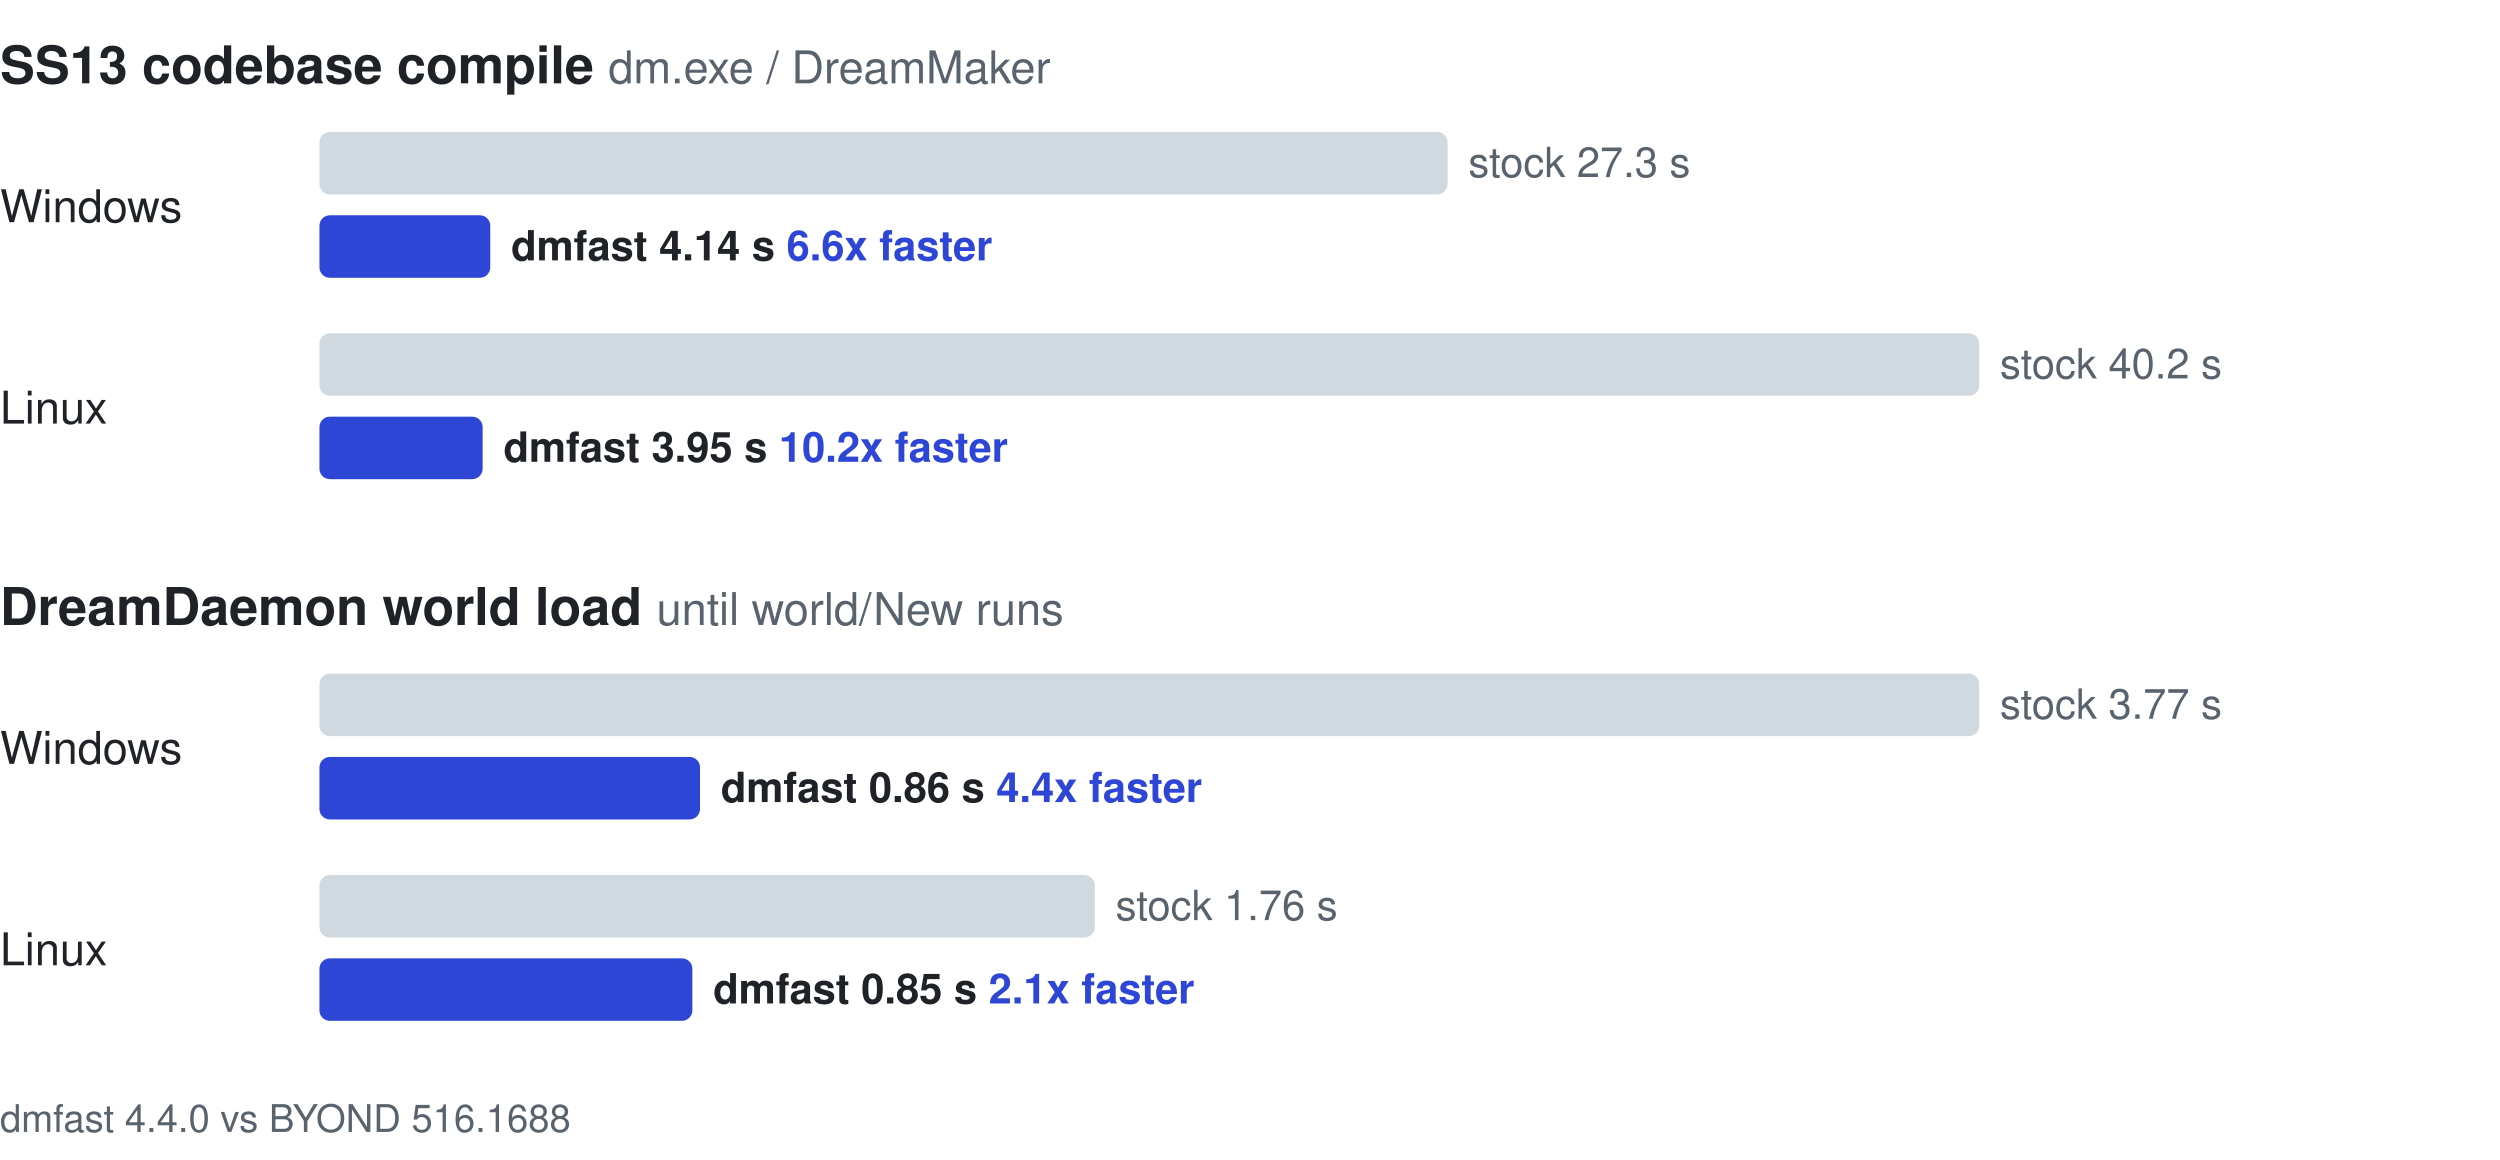
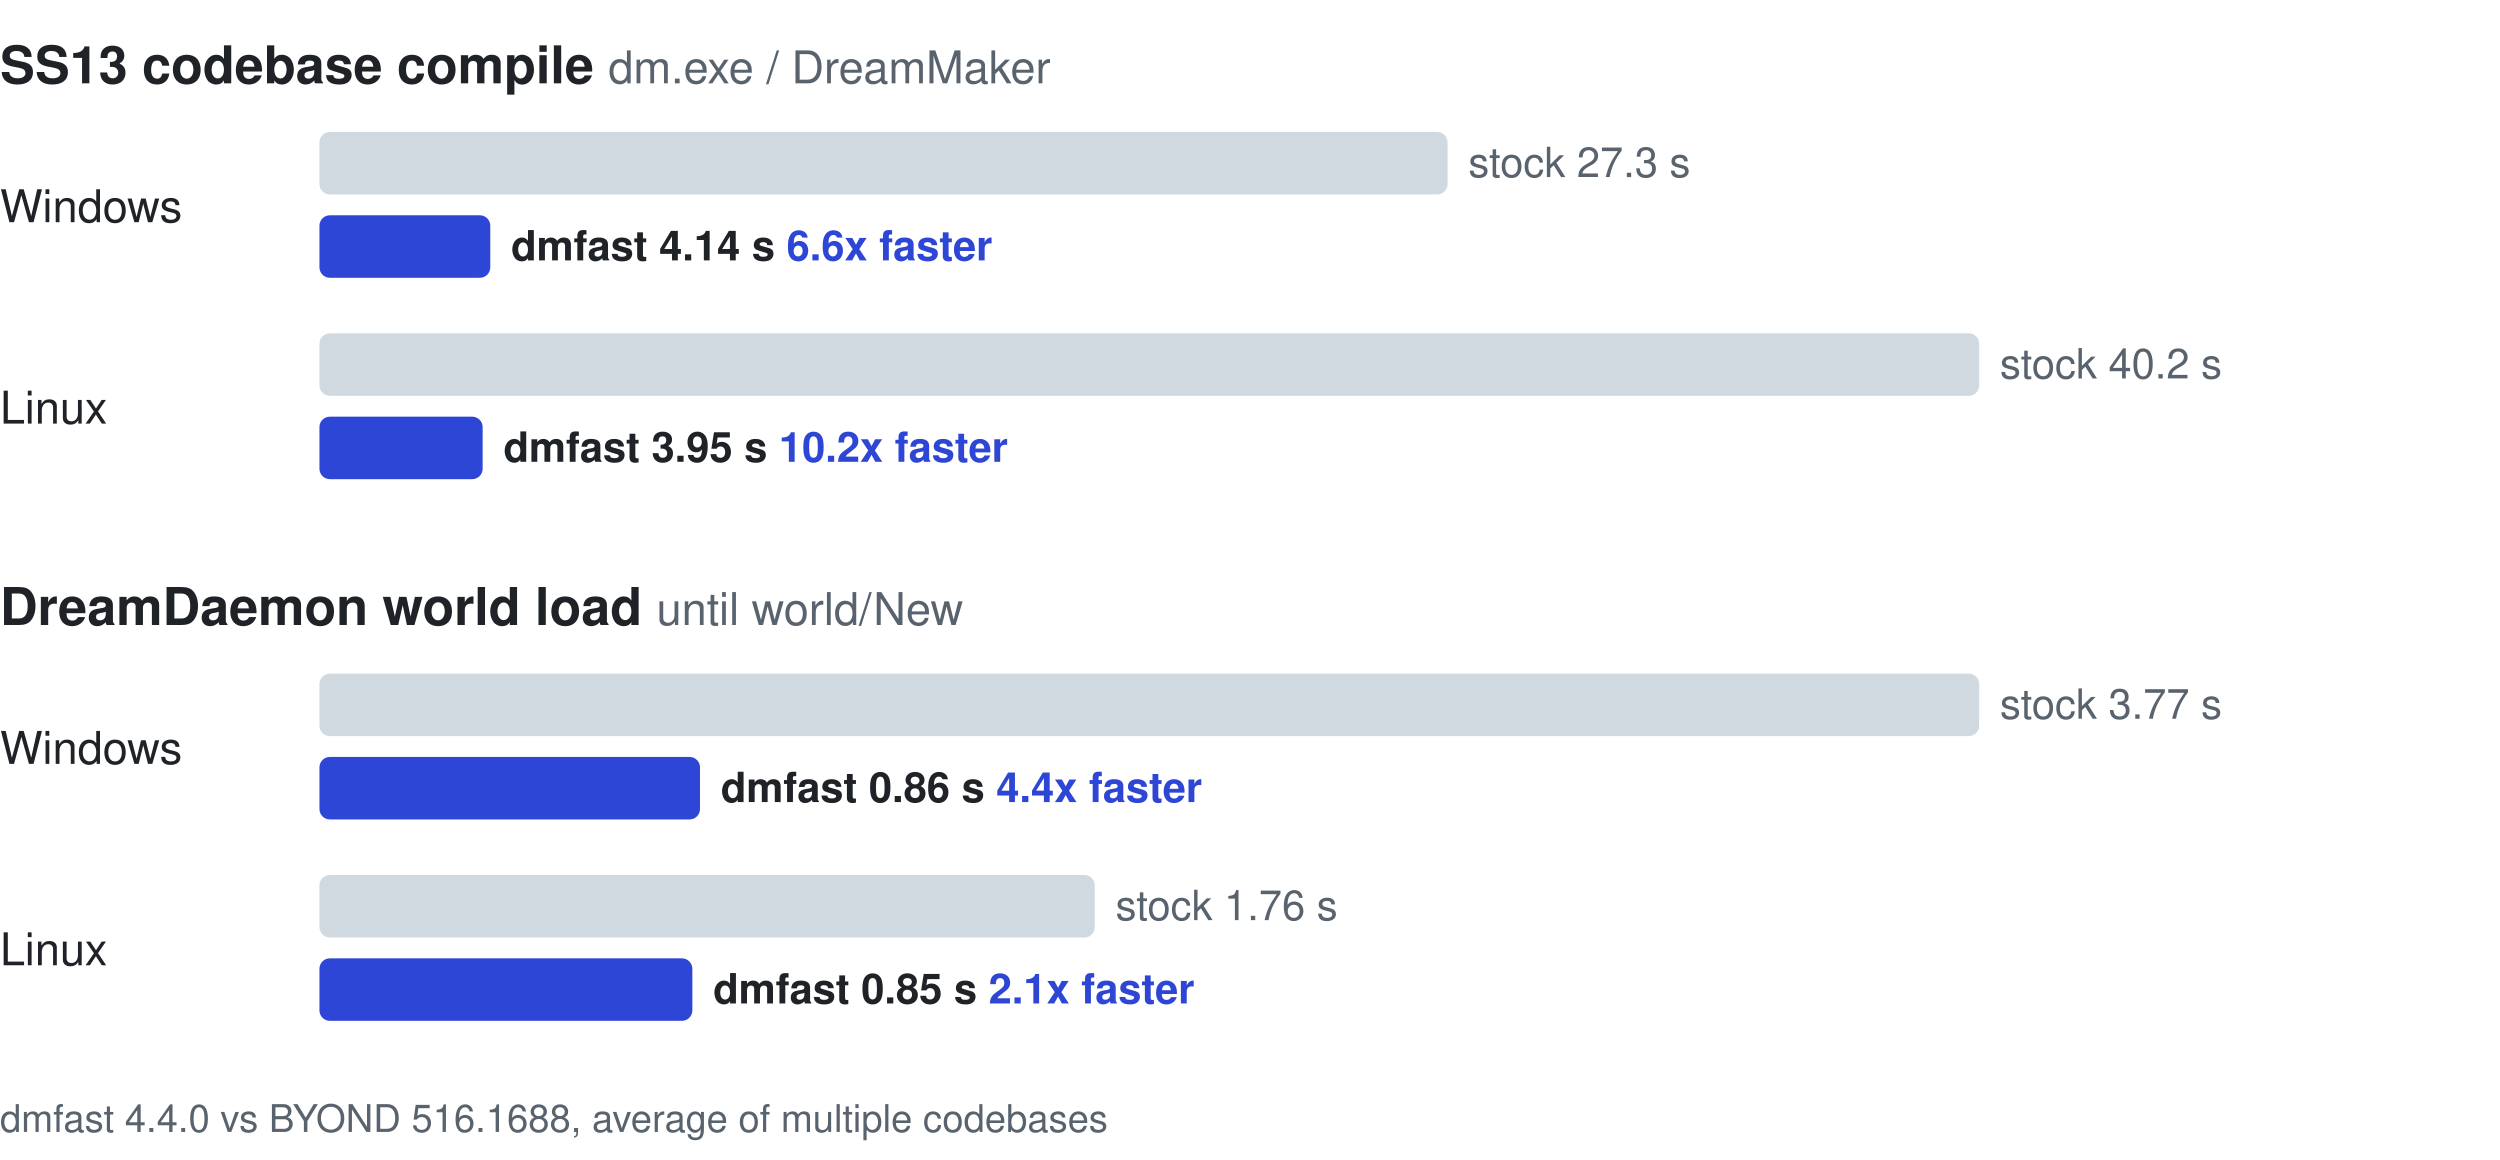
<svg xmlns="http://www.w3.org/2000/svg" width="720" height="334" viewBox="0 0 720 334" font-family="-apple-system,BlinkMacSystemFont,Segoe UI,Helvetica,Arial,sans-serif" role="img" aria-label="dmfast speedups on SS13 codebases: compile 6.6x faster on Windows and 10.2x on Linux; DreamDaemon world load 4.4x and 2.1x faster">
  <text x="0" y="24" font-size="15" font-weight="600" fill="#1f2328">SS13 codebase compile <tspan font-weight="400" fill="#59636e" font-size="13">dm.exe / DreamMaker</tspan>
  </text>
  <text x="0" y="64.0" font-size="13" fill="#1f2328">Windows</text>
  <rect x="92" y="38" width="324.9" height="18" rx="3" fill="#d1d9e0" />
  <text x="422.9" y="51" font-size="12" fill="#59636e">stock 27.3 s</text>
  <rect x="92" y="62" width="49.2" height="18" rx="3" fill="#2E46D5" />
  <text x="147.2" y="75" font-size="12" fill="#1f2328">
    <tspan font-weight="600">dmfast 4.14 s</tspan>
    <tspan fill="#2E46D5" font-weight="700">6.6x faster</tspan>
  </text>
  <text x="0" y="122.0" font-size="13" fill="#1f2328">Linux</text>
  <rect x="92" y="96" width="478.0" height="18" rx="3" fill="#d1d9e0" />
  <text x="576.0" y="109" font-size="12" fill="#59636e">stock 40.2 s</text>
  <rect x="92" y="120" width="47.0" height="18" rx="3" fill="#2E46D5" />
  <text x="145.0" y="133" font-size="12" fill="#1f2328">
    <tspan font-weight="600">dmfast 3.95 s</tspan>
    <tspan fill="#2E46D5" font-weight="700">10.2x faster</tspan>
  </text>
-   <text x="0" y="180" font-size="15" font-weight="600" fill="#1f2328">DreamDaemon world load <tspan font-weight="400" fill="#59636e" font-size="13">until world/New runs</tspan>
+   <text x="0" y="180" font-size="15" font-weight="600" fill="#1f2328">DreamDaemon world load <tspan font-weight="400" fill="#59636e" font-size="13">until world/New</tspan>
  </text>
  <text x="0" y="220.0" font-size="13" fill="#1f2328">Windows</text>
  <rect x="92" y="194" width="478.0" height="18" rx="3" fill="#d1d9e0" />
  <text x="576.0" y="207" font-size="12" fill="#59636e">stock 3.77 s</text>
  <rect x="92" y="218" width="109.6" height="18" rx="3" fill="#2E46D5" />
  <text x="207.6" y="231" font-size="12" fill="#1f2328">
    <tspan font-weight="600">dmfast 0.86 s</tspan>
    <tspan fill="#2E46D5" font-weight="700">4.4x faster</tspan>
  </text>
  <text x="0" y="278.0" font-size="13" fill="#1f2328">Linux</text>
  <rect x="92" y="252" width="223.3" height="18" rx="3" fill="#d1d9e0" />
  <text x="321.3" y="265" font-size="12" fill="#59636e">stock 1.76 s</text>
  <rect x="92" y="276" width="107.4" height="18" rx="3" fill="#2E46D5" />
  <text x="205.4" y="289" font-size="12" fill="#1f2328">
    <tspan font-weight="600">dmfast 0.85 s</tspan>
    <tspan fill="#2E46D5" font-weight="700">2.1x faster</tspan>
  </text>
-   <text x="0" y="326" font-size="11" fill="#59636e">dmfast 4.4.0 vs BYOND 516.1688</text>
+   <text x="0" y="326" font-size="11" fill="#59636e">dmfast 4.4.0 vs BYOND 516.1688, average of multiple codebases</text>
</svg>
